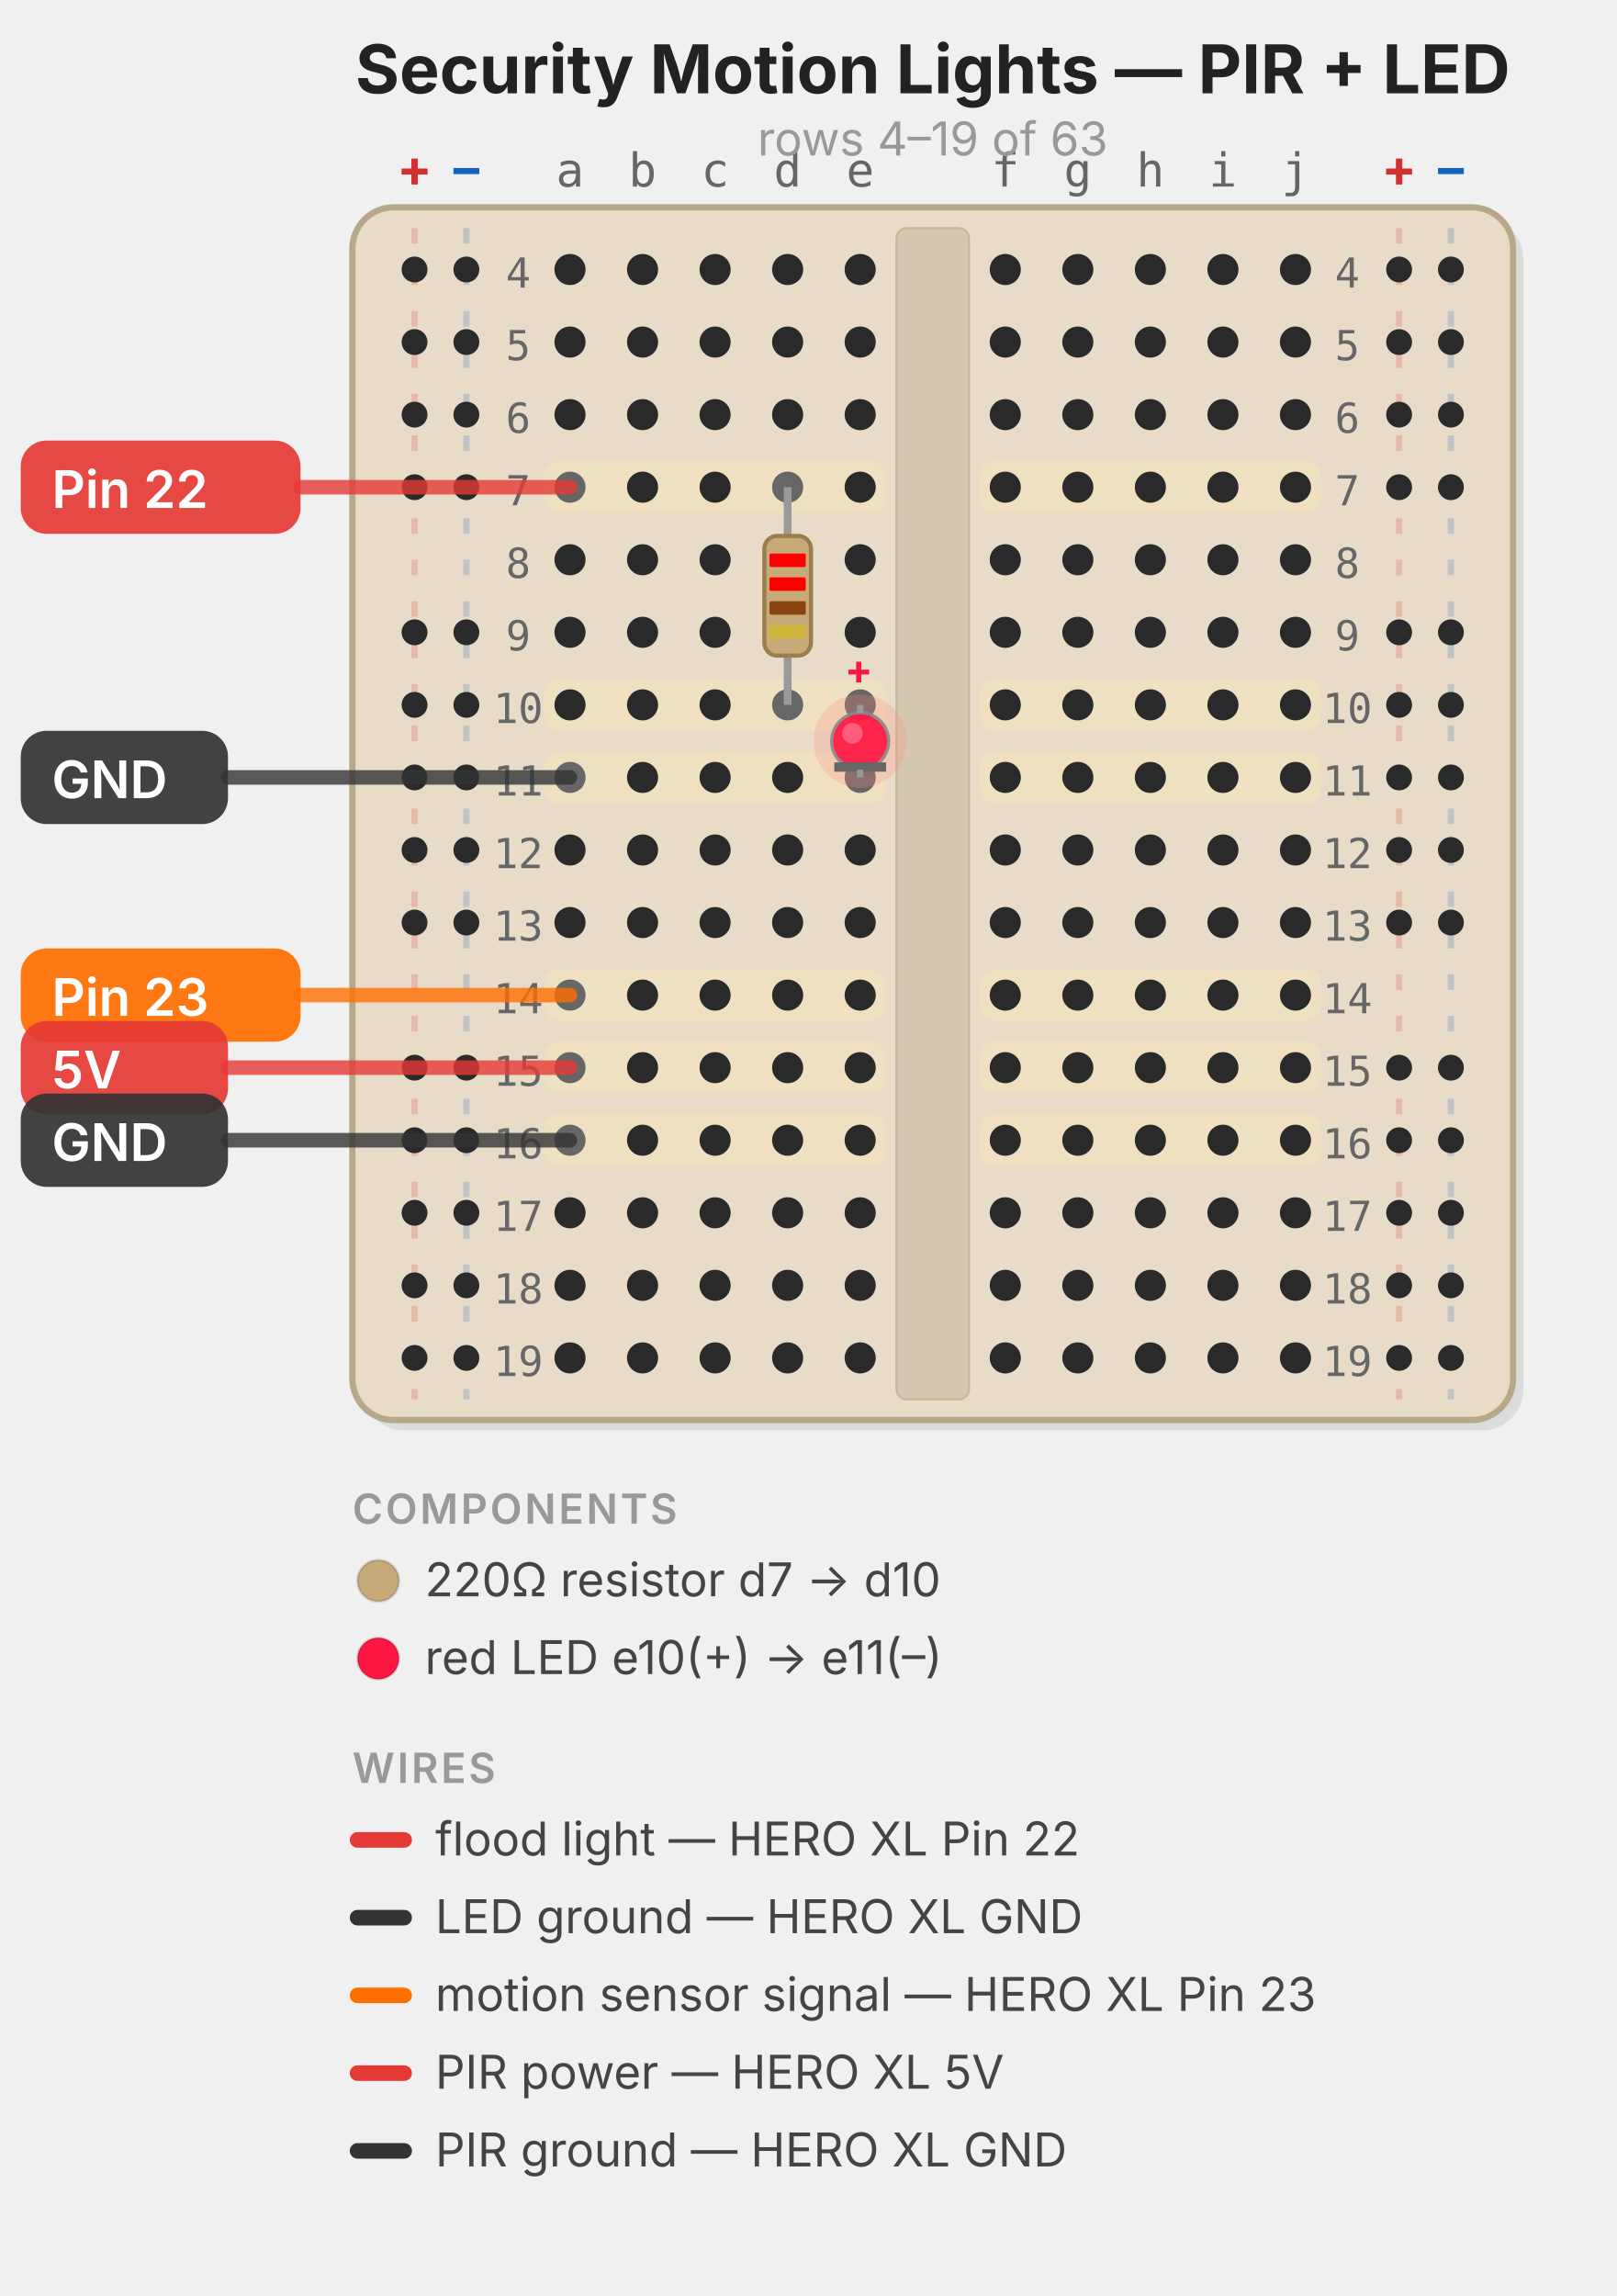
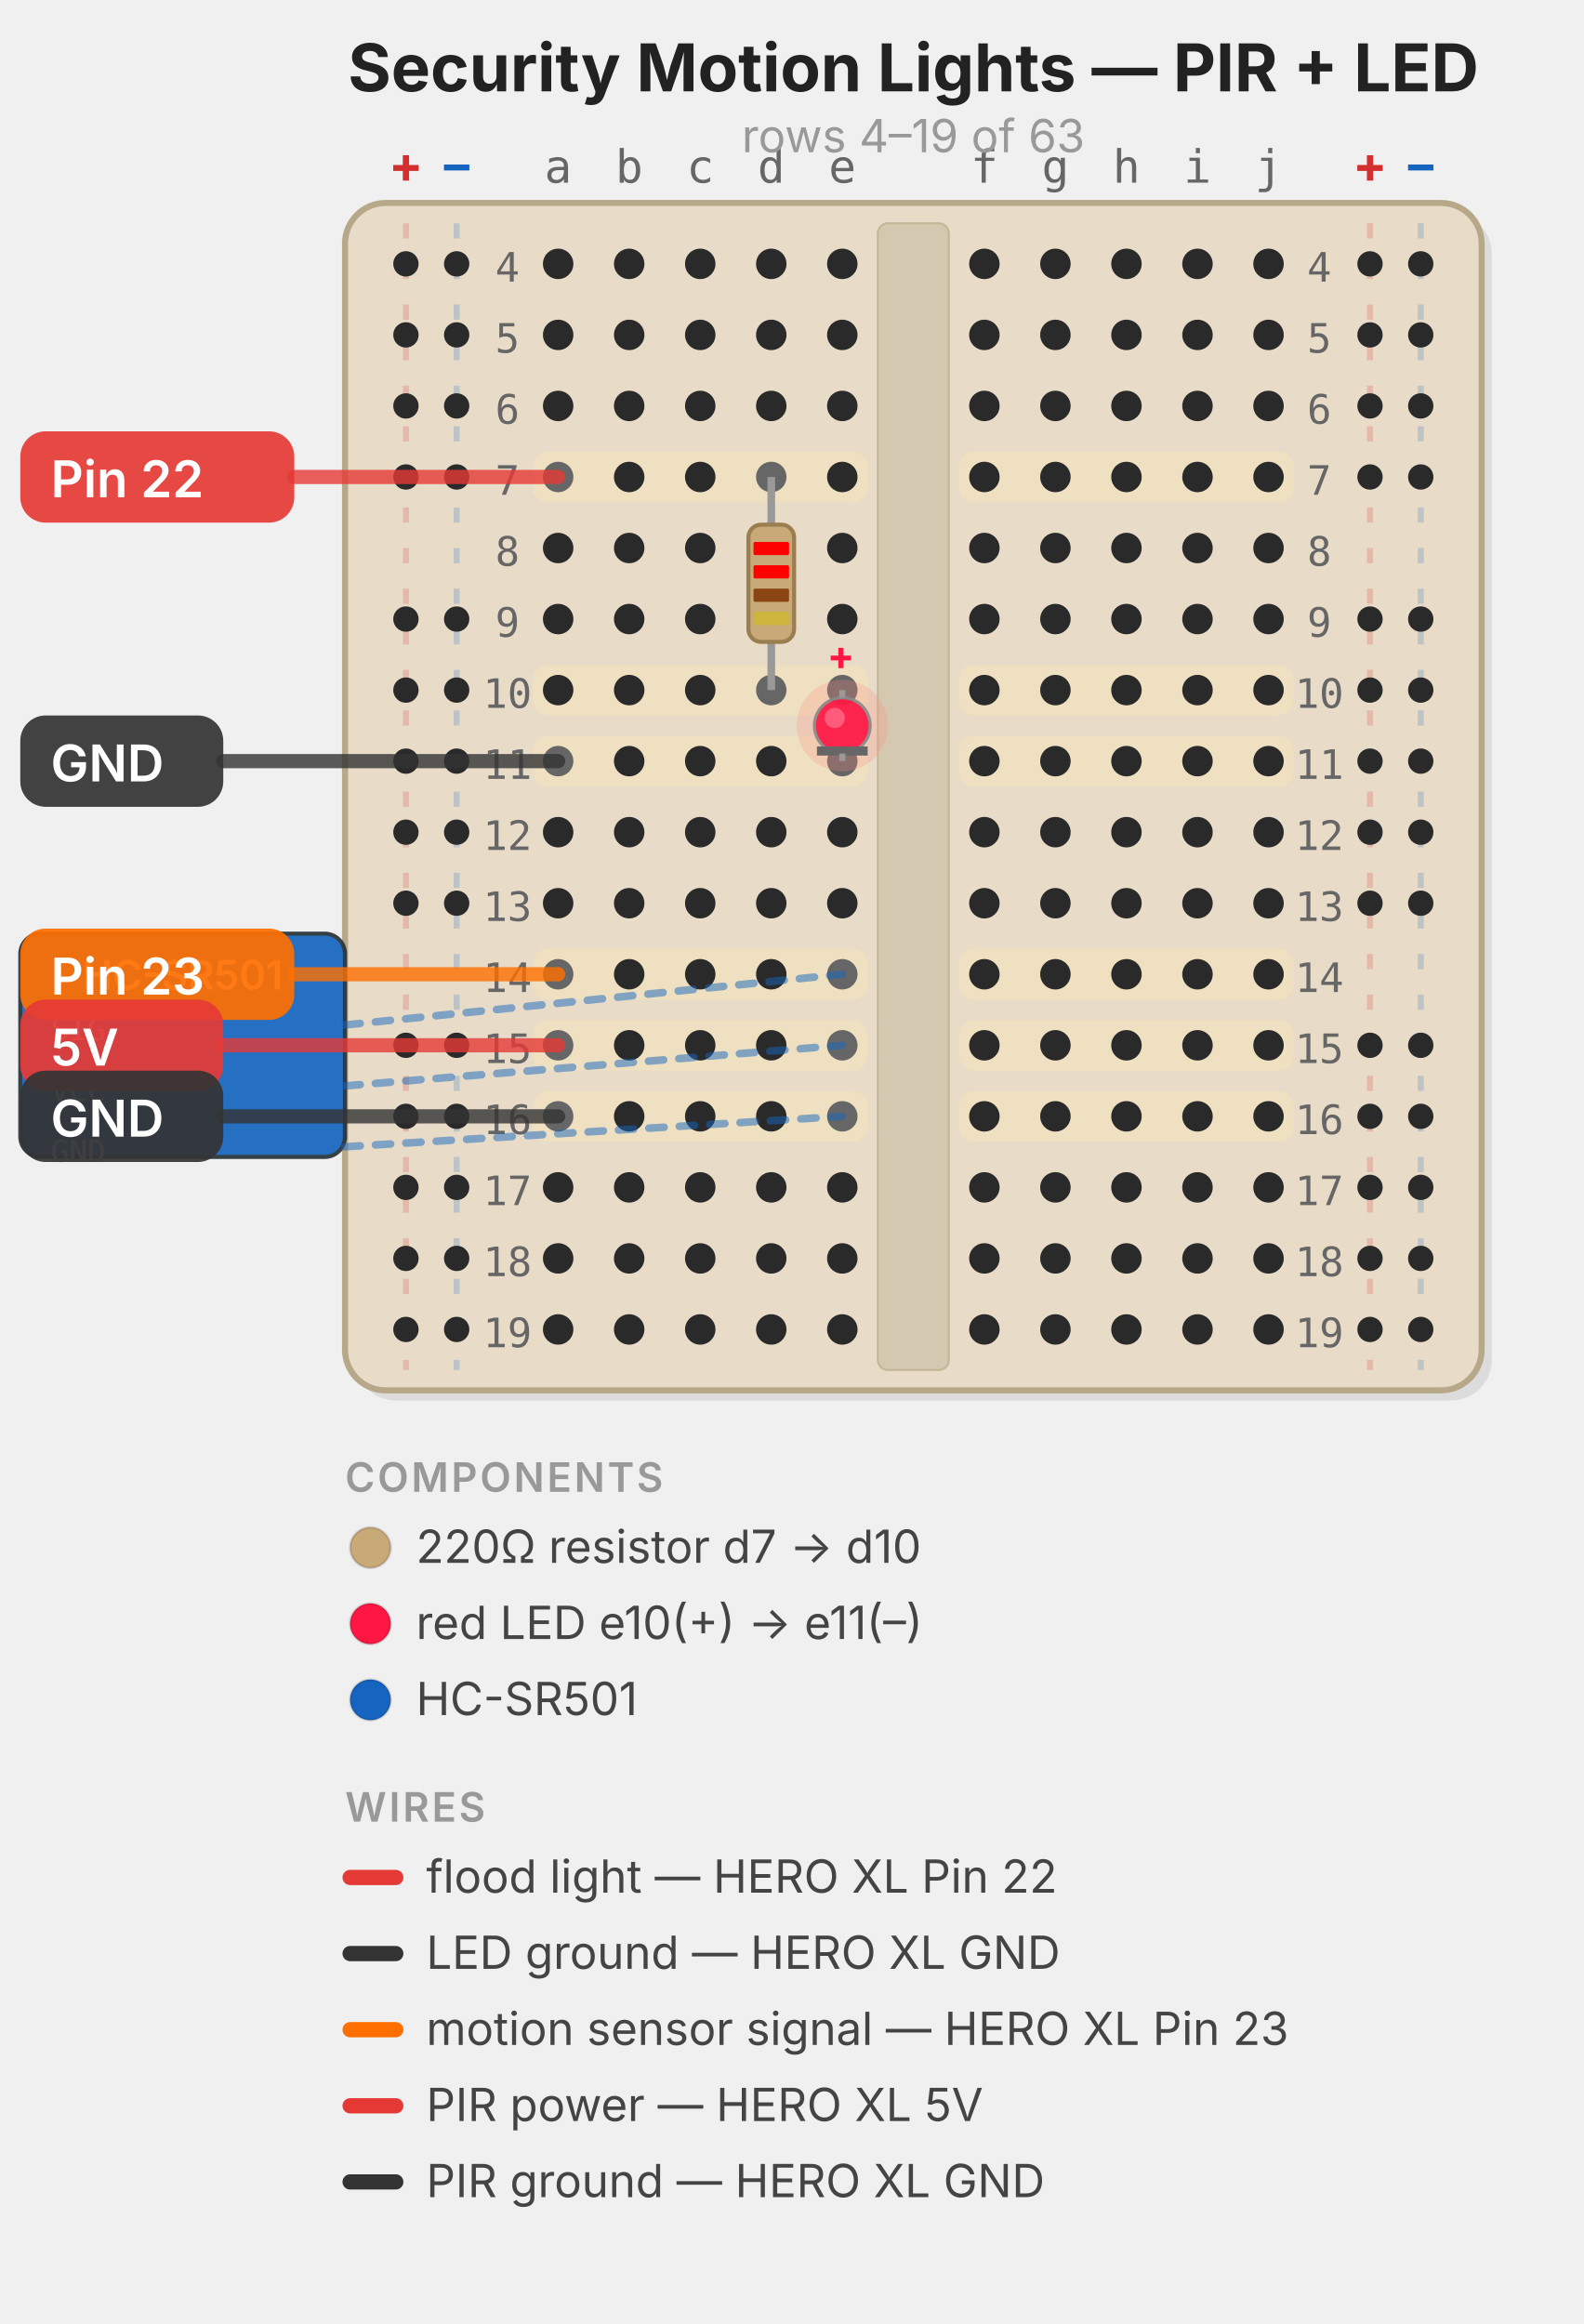
- <svg xmlns="http://www.w3.org/2000/svg" viewBox="0 0 312 443" width="312" height="443" style="background:#fff">
+ <svg xmlns="http://www.w3.org/2000/svg" viewBox="0 0 312 458" width="312" height="458" style="background:#fff">
  <rect x="70.0" y="42.0" width="224.0" height="234.0" rx="8" fill="#00000015" />
  <rect x="68.0" y="40.0" width="224.0" height="234.0" rx="8" fill="#e8dcc8" stroke="#b8a88a" stroke-width="1.2" />
  <rect x="173.0" y="44.0" width="14.0" height="226.0" rx="2" fill="#d4c8b0" stroke="#c4b898" stroke-width="0.4" />
  <line x1="80.0" y1="44.0" x2="80.0" y2="270.0" stroke="#d32f2f" stroke-width="1.2" opacity="0.2" stroke-dasharray="3,5" />
  <line x1="90.0" y1="44.0" x2="90.0" y2="270.0" stroke="#1565c0" stroke-width="1.2" opacity="0.2" stroke-dasharray="3,5" />
  <line x1="270.0" y1="44.0" x2="270.0" y2="270.0" stroke="#d32f2f" stroke-width="1.2" opacity="0.2" stroke-dasharray="3,5" />
  <line x1="280.0" y1="44.0" x2="280.0" y2="270.0" stroke="#1565c0" stroke-width="1.2" opacity="0.2" stroke-dasharray="3,5" />
  <rect x="105.0" y="89.0" width="66.0" height="10.0" rx="3" fill="#ffeaa7" opacity="0.25" />
  <rect x="189.0" y="89.0" width="66.0" height="10.0" rx="3" fill="#ffeaa7" opacity="0.25" />
  <rect x="105.0" y="131.0" width="66.0" height="10.0" rx="3" fill="#ffeaa7" opacity="0.25" />
  <rect x="189.0" y="131.0" width="66.0" height="10.0" rx="3" fill="#ffeaa7" opacity="0.25" />
  <rect x="105.0" y="145.0" width="66.0" height="10.0" rx="3" fill="#ffeaa7" opacity="0.25" />
  <rect x="189.0" y="145.0" width="66.0" height="10.0" rx="3" fill="#ffeaa7" opacity="0.25" />
  <rect x="105.0" y="187.0" width="66.0" height="10.0" rx="3" fill="#ffeaa7" opacity="0.25" />
  <rect x="189.0" y="187.0" width="66.0" height="10.0" rx="3" fill="#ffeaa7" opacity="0.25" />
  <rect x="105.0" y="201.0" width="66.0" height="10.0" rx="3" fill="#ffeaa7" opacity="0.25" />
  <rect x="189.0" y="201.0" width="66.0" height="10.0" rx="3" fill="#ffeaa7" opacity="0.25" />
  <rect x="105.0" y="215.0" width="66.0" height="10.0" rx="3" fill="#ffeaa7" opacity="0.25" />
  <rect x="189.0" y="215.0" width="66.0" height="10.0" rx="3" fill="#ffeaa7" opacity="0.25" />
  <circle cx="110.0" cy="52.0" r="3.0" fill="#2a2a2a" />
  <circle cx="110.0" cy="66.0" r="3.0" fill="#2a2a2a" />
  <circle cx="110.0" cy="80.0" r="3.0" fill="#2a2a2a" />
  <circle cx="110.0" cy="94.0" r="3.0" fill="#666" />
  <circle cx="110.0" cy="108.0" r="3.0" fill="#2a2a2a" />
  <circle cx="110.0" cy="122.0" r="3.0" fill="#2a2a2a" />
  <circle cx="110.0" cy="136.0" r="3.0" fill="#2a2a2a" />
  <circle cx="110.0" cy="150.0" r="3.0" fill="#666" />
  <circle cx="110.0" cy="164.0" r="3.0" fill="#2a2a2a" />
  <circle cx="110.0" cy="178.0" r="3.0" fill="#2a2a2a" />
  <circle cx="110.0" cy="192.0" r="3.0" fill="#666" />
  <circle cx="110.0" cy="206.0" r="3.0" fill="#666" />
  <circle cx="110.0" cy="220.0" r="3.0" fill="#666" />
  <circle cx="110.0" cy="234.0" r="3.0" fill="#2a2a2a" />
  <circle cx="110.0" cy="248.0" r="3.0" fill="#2a2a2a" />
  <circle cx="110.0" cy="262.0" r="3.0" fill="#2a2a2a" />
  <circle cx="124.0" cy="52.0" r="3.0" fill="#2a2a2a" />
  <circle cx="124.0" cy="66.0" r="3.0" fill="#2a2a2a" />
  <circle cx="124.0" cy="80.0" r="3.0" fill="#2a2a2a" />
  <circle cx="124.0" cy="94.0" r="3.0" fill="#2a2a2a" />
  <circle cx="124.0" cy="108.0" r="3.0" fill="#2a2a2a" />
  <circle cx="124.0" cy="122.0" r="3.0" fill="#2a2a2a" />
  <circle cx="124.0" cy="136.0" r="3.0" fill="#2a2a2a" />
  <circle cx="124.0" cy="150.0" r="3.0" fill="#2a2a2a" />
  <circle cx="124.0" cy="164.0" r="3.0" fill="#2a2a2a" />
  <circle cx="124.0" cy="178.0" r="3.0" fill="#2a2a2a" />
  <circle cx="124.0" cy="192.0" r="3.0" fill="#2a2a2a" />
  <circle cx="124.0" cy="206.0" r="3.0" fill="#2a2a2a" />
  <circle cx="124.0" cy="220.0" r="3.0" fill="#2a2a2a" />
  <circle cx="124.0" cy="234.0" r="3.0" fill="#2a2a2a" />
  <circle cx="124.0" cy="248.0" r="3.0" fill="#2a2a2a" />
  <circle cx="124.0" cy="262.0" r="3.0" fill="#2a2a2a" />
  <circle cx="138.0" cy="52.0" r="3.0" fill="#2a2a2a" />
  <circle cx="138.0" cy="66.0" r="3.0" fill="#2a2a2a" />
  <circle cx="138.0" cy="80.0" r="3.0" fill="#2a2a2a" />
  <circle cx="138.0" cy="94.0" r="3.0" fill="#2a2a2a" />
  <circle cx="138.0" cy="108.0" r="3.0" fill="#2a2a2a" />
  <circle cx="138.0" cy="122.0" r="3.0" fill="#2a2a2a" />
  <circle cx="138.0" cy="136.0" r="3.0" fill="#2a2a2a" />
  <circle cx="138.0" cy="150.0" r="3.0" fill="#2a2a2a" />
  <circle cx="138.0" cy="164.0" r="3.0" fill="#2a2a2a" />
  <circle cx="138.0" cy="178.0" r="3.0" fill="#2a2a2a" />
  <circle cx="138.0" cy="192.0" r="3.0" fill="#2a2a2a" />
  <circle cx="138.0" cy="206.0" r="3.0" fill="#2a2a2a" />
  <circle cx="138.0" cy="220.0" r="3.0" fill="#2a2a2a" />
  <circle cx="138.0" cy="234.0" r="3.0" fill="#2a2a2a" />
  <circle cx="138.0" cy="248.0" r="3.0" fill="#2a2a2a" />
  <circle cx="138.0" cy="262.0" r="3.0" fill="#2a2a2a" />
  <circle cx="152.0" cy="52.0" r="3.0" fill="#2a2a2a" />
  <circle cx="152.0" cy="66.0" r="3.0" fill="#2a2a2a" />
  <circle cx="152.0" cy="80.0" r="3.0" fill="#2a2a2a" />
  <circle cx="152.0" cy="94.0" r="3.0" fill="#666" />
  <circle cx="152.0" cy="108.0" r="3.0" fill="#2a2a2a" />
  <circle cx="152.0" cy="122.0" r="3.0" fill="#2a2a2a" />
  <circle cx="152.0" cy="136.0" r="3.0" fill="#666" />
  <circle cx="152.0" cy="150.0" r="3.0" fill="#2a2a2a" />
  <circle cx="152.0" cy="164.0" r="3.0" fill="#2a2a2a" />
  <circle cx="152.0" cy="178.0" r="3.0" fill="#2a2a2a" />
  <circle cx="152.0" cy="192.0" r="3.0" fill="#2a2a2a" />
  <circle cx="152.0" cy="206.0" r="3.0" fill="#2a2a2a" />
  <circle cx="152.0" cy="220.0" r="3.0" fill="#2a2a2a" />
  <circle cx="152.0" cy="234.0" r="3.0" fill="#2a2a2a" />
  <circle cx="152.0" cy="248.0" r="3.0" fill="#2a2a2a" />
  <circle cx="152.0" cy="262.0" r="3.0" fill="#2a2a2a" />
  <circle cx="166.0" cy="52.0" r="3.0" fill="#2a2a2a" />
  <circle cx="166.0" cy="66.0" r="3.0" fill="#2a2a2a" />
  <circle cx="166.0" cy="80.0" r="3.0" fill="#2a2a2a" />
  <circle cx="166.0" cy="94.0" r="3.0" fill="#2a2a2a" />
  <circle cx="166.0" cy="108.0" r="3.0" fill="#2a2a2a" />
  <circle cx="166.0" cy="122.0" r="3.0" fill="#2a2a2a" />
  <circle cx="166.0" cy="136.0" r="3.0" fill="#666" />
  <circle cx="166.0" cy="150.0" r="3.0" fill="#666" />
  <circle cx="166.0" cy="164.0" r="3.0" fill="#2a2a2a" />
  <circle cx="166.0" cy="178.0" r="3.0" fill="#2a2a2a" />
-   <circle cx="166.0" cy="192.0" r="3.0" fill="#2a2a2a" />
-   <circle cx="166.0" cy="206.0" r="3.0" fill="#2a2a2a" />
-   <circle cx="166.0" cy="220.0" r="3.0" fill="#2a2a2a" />
+   <circle cx="166.0" cy="192.0" r="3.0" fill="#666" />
+   <circle cx="166.0" cy="206.0" r="3.0" fill="#666" />
+   <circle cx="166.0" cy="220.0" r="3.0" fill="#666" />
  <circle cx="166.0" cy="234.0" r="3.0" fill="#2a2a2a" />
  <circle cx="166.0" cy="248.0" r="3.0" fill="#2a2a2a" />
  <circle cx="166.0" cy="262.0" r="3.0" fill="#2a2a2a" />
  <circle cx="194.0" cy="52.0" r="3.0" fill="#2a2a2a" />
  <circle cx="194.0" cy="66.0" r="3.0" fill="#2a2a2a" />
  <circle cx="194.0" cy="80.0" r="3.0" fill="#2a2a2a" />
  <circle cx="194.0" cy="94.0" r="3.0" fill="#2a2a2a" />
  <circle cx="194.0" cy="108.0" r="3.0" fill="#2a2a2a" />
  <circle cx="194.0" cy="122.0" r="3.0" fill="#2a2a2a" />
  <circle cx="194.0" cy="136.0" r="3.0" fill="#2a2a2a" />
  <circle cx="194.0" cy="150.0" r="3.0" fill="#2a2a2a" />
  <circle cx="194.0" cy="164.0" r="3.0" fill="#2a2a2a" />
  <circle cx="194.0" cy="178.0" r="3.0" fill="#2a2a2a" />
  <circle cx="194.0" cy="192.0" r="3.0" fill="#2a2a2a" />
  <circle cx="194.0" cy="206.0" r="3.0" fill="#2a2a2a" />
  <circle cx="194.0" cy="220.0" r="3.0" fill="#2a2a2a" />
  <circle cx="194.0" cy="234.0" r="3.0" fill="#2a2a2a" />
  <circle cx="194.0" cy="248.0" r="3.0" fill="#2a2a2a" />
  <circle cx="194.0" cy="262.0" r="3.0" fill="#2a2a2a" />
  <circle cx="208.0" cy="52.0" r="3.0" fill="#2a2a2a" />
  <circle cx="208.0" cy="66.0" r="3.0" fill="#2a2a2a" />
  <circle cx="208.0" cy="80.0" r="3.0" fill="#2a2a2a" />
  <circle cx="208.0" cy="94.0" r="3.0" fill="#2a2a2a" />
  <circle cx="208.0" cy="108.0" r="3.0" fill="#2a2a2a" />
  <circle cx="208.0" cy="122.0" r="3.0" fill="#2a2a2a" />
  <circle cx="208.0" cy="136.0" r="3.0" fill="#2a2a2a" />
  <circle cx="208.0" cy="150.0" r="3.0" fill="#2a2a2a" />
  <circle cx="208.0" cy="164.0" r="3.0" fill="#2a2a2a" />
  <circle cx="208.0" cy="178.0" r="3.0" fill="#2a2a2a" />
  <circle cx="208.0" cy="192.0" r="3.0" fill="#2a2a2a" />
  <circle cx="208.0" cy="206.0" r="3.0" fill="#2a2a2a" />
  <circle cx="208.0" cy="220.0" r="3.0" fill="#2a2a2a" />
  <circle cx="208.0" cy="234.0" r="3.0" fill="#2a2a2a" />
  <circle cx="208.0" cy="248.0" r="3.0" fill="#2a2a2a" />
  <circle cx="208.0" cy="262.0" r="3.0" fill="#2a2a2a" />
  <circle cx="222.0" cy="52.0" r="3.0" fill="#2a2a2a" />
  <circle cx="222.0" cy="66.0" r="3.0" fill="#2a2a2a" />
  <circle cx="222.0" cy="80.0" r="3.0" fill="#2a2a2a" />
  <circle cx="222.0" cy="94.0" r="3.0" fill="#2a2a2a" />
  <circle cx="222.0" cy="108.0" r="3.0" fill="#2a2a2a" />
  <circle cx="222.0" cy="122.0" r="3.0" fill="#2a2a2a" />
  <circle cx="222.0" cy="136.0" r="3.0" fill="#2a2a2a" />
  <circle cx="222.0" cy="150.0" r="3.0" fill="#2a2a2a" />
  <circle cx="222.0" cy="164.0" r="3.0" fill="#2a2a2a" />
  <circle cx="222.0" cy="178.0" r="3.0" fill="#2a2a2a" />
  <circle cx="222.0" cy="192.0" r="3.0" fill="#2a2a2a" />
  <circle cx="222.0" cy="206.0" r="3.0" fill="#2a2a2a" />
  <circle cx="222.0" cy="220.0" r="3.0" fill="#2a2a2a" />
  <circle cx="222.0" cy="234.0" r="3.0" fill="#2a2a2a" />
  <circle cx="222.0" cy="248.0" r="3.0" fill="#2a2a2a" />
  <circle cx="222.0" cy="262.0" r="3.0" fill="#2a2a2a" />
  <circle cx="236.0" cy="52.0" r="3.0" fill="#2a2a2a" />
  <circle cx="236.0" cy="66.0" r="3.0" fill="#2a2a2a" />
  <circle cx="236.0" cy="80.0" r="3.0" fill="#2a2a2a" />
  <circle cx="236.0" cy="94.0" r="3.0" fill="#2a2a2a" />
  <circle cx="236.0" cy="108.0" r="3.0" fill="#2a2a2a" />
  <circle cx="236.0" cy="122.0" r="3.0" fill="#2a2a2a" />
  <circle cx="236.0" cy="136.0" r="3.0" fill="#2a2a2a" />
  <circle cx="236.0" cy="150.0" r="3.0" fill="#2a2a2a" />
  <circle cx="236.0" cy="164.0" r="3.0" fill="#2a2a2a" />
  <circle cx="236.0" cy="178.0" r="3.0" fill="#2a2a2a" />
  <circle cx="236.0" cy="192.0" r="3.0" fill="#2a2a2a" />
  <circle cx="236.0" cy="206.0" r="3.0" fill="#2a2a2a" />
  <circle cx="236.0" cy="220.0" r="3.0" fill="#2a2a2a" />
  <circle cx="236.0" cy="234.0" r="3.0" fill="#2a2a2a" />
  <circle cx="236.0" cy="248.0" r="3.0" fill="#2a2a2a" />
  <circle cx="236.0" cy="262.0" r="3.0" fill="#2a2a2a" />
  <circle cx="250.0" cy="52.0" r="3.0" fill="#2a2a2a" />
  <circle cx="250.0" cy="66.0" r="3.0" fill="#2a2a2a" />
  <circle cx="250.0" cy="80.0" r="3.0" fill="#2a2a2a" />
  <circle cx="250.0" cy="94.0" r="3.0" fill="#2a2a2a" />
  <circle cx="250.0" cy="108.0" r="3.0" fill="#2a2a2a" />
  <circle cx="250.0" cy="122.0" r="3.0" fill="#2a2a2a" />
  <circle cx="250.0" cy="136.0" r="3.0" fill="#2a2a2a" />
  <circle cx="250.0" cy="150.0" r="3.0" fill="#2a2a2a" />
  <circle cx="250.0" cy="164.0" r="3.0" fill="#2a2a2a" />
  <circle cx="250.0" cy="178.0" r="3.0" fill="#2a2a2a" />
  <circle cx="250.0" cy="192.0" r="3.0" fill="#2a2a2a" />
  <circle cx="250.0" cy="206.0" r="3.0" fill="#2a2a2a" />
  <circle cx="250.0" cy="220.0" r="3.0" fill="#2a2a2a" />
  <circle cx="250.0" cy="234.0" r="3.0" fill="#2a2a2a" />
  <circle cx="250.0" cy="248.0" r="3.0" fill="#2a2a2a" />
  <circle cx="250.0" cy="262.0" r="3.0" fill="#2a2a2a" />
  <circle cx="80.0" cy="52.0" r="2.5" fill="#2a2a2a" />
  <circle cx="80.0" cy="66.0" r="2.5" fill="#2a2a2a" />
  <circle cx="80.0" cy="80.0" r="2.5" fill="#2a2a2a" />
  <circle cx="80.0" cy="94.0" r="2.5" fill="#2a2a2a" />
  <circle cx="80.0" cy="122.0" r="2.5" fill="#2a2a2a" />
  <circle cx="80.0" cy="136.0" r="2.5" fill="#2a2a2a" />
  <circle cx="80.0" cy="150.0" r="2.5" fill="#2a2a2a" />
  <circle cx="80.0" cy="164.0" r="2.5" fill="#2a2a2a" />
  <circle cx="80.0" cy="178.0" r="2.5" fill="#2a2a2a" />
  <circle cx="80.0" cy="206.0" r="2.5" fill="#2a2a2a" />
  <circle cx="80.0" cy="220.0" r="2.5" fill="#2a2a2a" />
  <circle cx="80.0" cy="234.0" r="2.5" fill="#2a2a2a" />
  <circle cx="80.0" cy="248.0" r="2.5" fill="#2a2a2a" />
  <circle cx="80.0" cy="262.0" r="2.5" fill="#2a2a2a" />
  <circle cx="90.0" cy="52.0" r="2.5" fill="#2a2a2a" />
  <circle cx="90.0" cy="66.0" r="2.5" fill="#2a2a2a" />
  <circle cx="90.0" cy="80.0" r="2.5" fill="#2a2a2a" />
  <circle cx="90.0" cy="94.0" r="2.5" fill="#2a2a2a" />
  <circle cx="90.0" cy="122.0" r="2.5" fill="#2a2a2a" />
  <circle cx="90.0" cy="136.0" r="2.5" fill="#2a2a2a" />
  <circle cx="90.0" cy="150.0" r="2.5" fill="#2a2a2a" />
  <circle cx="90.0" cy="164.0" r="2.5" fill="#2a2a2a" />
  <circle cx="90.0" cy="178.0" r="2.5" fill="#2a2a2a" />
  <circle cx="90.0" cy="206.0" r="2.5" fill="#2a2a2a" />
  <circle cx="90.0" cy="220.0" r="2.5" fill="#2a2a2a" />
  <circle cx="90.0" cy="234.0" r="2.5" fill="#2a2a2a" />
  <circle cx="90.0" cy="248.0" r="2.5" fill="#2a2a2a" />
  <circle cx="90.0" cy="262.0" r="2.5" fill="#2a2a2a" />
  <circle cx="270.0" cy="52.0" r="2.5" fill="#2a2a2a" />
  <circle cx="270.0" cy="66.0" r="2.5" fill="#2a2a2a" />
  <circle cx="270.0" cy="80.0" r="2.5" fill="#2a2a2a" />
  <circle cx="270.0" cy="94.0" r="2.5" fill="#2a2a2a" />
  <circle cx="270.0" cy="122.0" r="2.5" fill="#2a2a2a" />
  <circle cx="270.0" cy="136.0" r="2.5" fill="#2a2a2a" />
  <circle cx="270.0" cy="150.0" r="2.5" fill="#2a2a2a" />
  <circle cx="270.0" cy="164.0" r="2.5" fill="#2a2a2a" />
  <circle cx="270.0" cy="178.0" r="2.5" fill="#2a2a2a" />
  <circle cx="270.0" cy="206.0" r="2.5" fill="#2a2a2a" />
  <circle cx="270.0" cy="220.0" r="2.5" fill="#2a2a2a" />
  <circle cx="270.0" cy="234.0" r="2.5" fill="#2a2a2a" />
  <circle cx="270.0" cy="248.0" r="2.5" fill="#2a2a2a" />
  <circle cx="270.0" cy="262.0" r="2.5" fill="#2a2a2a" />
  <circle cx="280.0" cy="52.0" r="2.5" fill="#2a2a2a" />
  <circle cx="280.0" cy="66.0" r="2.5" fill="#2a2a2a" />
  <circle cx="280.0" cy="80.0" r="2.5" fill="#2a2a2a" />
  <circle cx="280.0" cy="94.0" r="2.5" fill="#2a2a2a" />
  <circle cx="280.0" cy="122.0" r="2.5" fill="#2a2a2a" />
  <circle cx="280.0" cy="136.0" r="2.5" fill="#2a2a2a" />
  <circle cx="280.0" cy="150.0" r="2.5" fill="#2a2a2a" />
  <circle cx="280.0" cy="164.0" r="2.5" fill="#2a2a2a" />
  <circle cx="280.0" cy="178.0" r="2.5" fill="#2a2a2a" />
  <circle cx="280.0" cy="206.0" r="2.5" fill="#2a2a2a" />
  <circle cx="280.0" cy="220.0" r="2.5" fill="#2a2a2a" />
  <circle cx="280.0" cy="234.0" r="2.5" fill="#2a2a2a" />
  <circle cx="280.0" cy="248.0" r="2.5" fill="#2a2a2a" />
  <circle cx="280.0" cy="262.0" r="2.5" fill="#2a2a2a" />
  <text x="110.0" y="36.0" font-size="9" fill="#666" text-anchor="middle" font-family="'SF Mono', 'Cascadia Code', 'Fira Code', monospace">a</text>
  <text x="124.0" y="36.0" font-size="9" fill="#666" text-anchor="middle" font-family="'SF Mono', 'Cascadia Code', 'Fira Code', monospace">b</text>
  <text x="138.0" y="36.0" font-size="9" fill="#666" text-anchor="middle" font-family="'SF Mono', 'Cascadia Code', 'Fira Code', monospace">c</text>
  <text x="152.0" y="36.0" font-size="9" fill="#666" text-anchor="middle" font-family="'SF Mono', 'Cascadia Code', 'Fira Code', monospace">d</text>
  <text x="166.0" y="36.0" font-size="9" fill="#666" text-anchor="middle" font-family="'SF Mono', 'Cascadia Code', 'Fira Code', monospace">e</text>
  <text x="194.0" y="36.0" font-size="9" fill="#666" text-anchor="middle" font-family="'SF Mono', 'Cascadia Code', 'Fira Code', monospace">f</text>
  <text x="208.0" y="36.0" font-size="9" fill="#666" text-anchor="middle" font-family="'SF Mono', 'Cascadia Code', 'Fira Code', monospace">g</text>
  <text x="222.0" y="36.0" font-size="9" fill="#666" text-anchor="middle" font-family="'SF Mono', 'Cascadia Code', 'Fira Code', monospace">h</text>
  <text x="236.0" y="36.0" font-size="9" fill="#666" text-anchor="middle" font-family="'SF Mono', 'Cascadia Code', 'Fira Code', monospace">i</text>
  <text x="250.0" y="36.0" font-size="9" fill="#666" text-anchor="middle" font-family="'SF Mono', 'Cascadia Code', 'Fira Code', monospace">j</text>
  <text x="80.0" y="36.0" font-size="10" fill="#d32f2f" font-weight="bold" text-anchor="middle" font-family="system-ui, -apple-system, 'Segoe UI', sans-serif">+</text>
  <text x="90.0" y="36.0" font-size="10" fill="#1565c0" font-weight="bold" text-anchor="middle" font-family="system-ui, -apple-system, 'Segoe UI', sans-serif">–</text>
  <text x="270.0" y="36.0" font-size="10" fill="#d32f2f" font-weight="bold" text-anchor="middle" font-family="system-ui, -apple-system, 'Segoe UI', sans-serif">+</text>
  <text x="280.0" y="36.0" font-size="10" fill="#1565c0" font-weight="bold" text-anchor="middle" font-family="system-ui, -apple-system, 'Segoe UI', sans-serif">–</text>
  <text x="100.0" y="55.5" font-size="8" fill="#666" text-anchor="middle" font-family="'SF Mono', 'Cascadia Code', 'Fira Code', monospace">4</text>
  <text x="260.0" y="55.5" font-size="8" fill="#666" text-anchor="middle" font-family="'SF Mono', 'Cascadia Code', 'Fira Code', monospace">4</text>
  <text x="100.0" y="69.5" font-size="8" fill="#666" text-anchor="middle" font-family="'SF Mono', 'Cascadia Code', 'Fira Code', monospace">5</text>
  <text x="260.0" y="69.5" font-size="8" fill="#666" text-anchor="middle" font-family="'SF Mono', 'Cascadia Code', 'Fira Code', monospace">5</text>
  <text x="100.0" y="83.5" font-size="8" fill="#666" text-anchor="middle" font-family="'SF Mono', 'Cascadia Code', 'Fira Code', monospace">6</text>
  <text x="260.0" y="83.5" font-size="8" fill="#666" text-anchor="middle" font-family="'SF Mono', 'Cascadia Code', 'Fira Code', monospace">6</text>
  <text x="100.0" y="97.5" font-size="8" fill="#666" text-anchor="middle" font-family="'SF Mono', 'Cascadia Code', 'Fira Code', monospace">7</text>
  <text x="260.0" y="97.5" font-size="8" fill="#666" text-anchor="middle" font-family="'SF Mono', 'Cascadia Code', 'Fira Code', monospace">7</text>
  <text x="100.0" y="111.5" font-size="8" fill="#666" text-anchor="middle" font-family="'SF Mono', 'Cascadia Code', 'Fira Code', monospace">8</text>
  <text x="260.0" y="111.5" font-size="8" fill="#666" text-anchor="middle" font-family="'SF Mono', 'Cascadia Code', 'Fira Code', monospace">8</text>
  <text x="100.0" y="125.5" font-size="8" fill="#666" text-anchor="middle" font-family="'SF Mono', 'Cascadia Code', 'Fira Code', monospace">9</text>
  <text x="260.0" y="125.5" font-size="8" fill="#666" text-anchor="middle" font-family="'SF Mono', 'Cascadia Code', 'Fira Code', monospace">9</text>
  <text x="100.0" y="139.5" font-size="8" fill="#666" text-anchor="middle" font-family="'SF Mono', 'Cascadia Code', 'Fira Code', monospace">10</text>
  <text x="260.0" y="139.5" font-size="8" fill="#666" text-anchor="middle" font-family="'SF Mono', 'Cascadia Code', 'Fira Code', monospace">10</text>
  <text x="100.0" y="153.5" font-size="8" fill="#666" text-anchor="middle" font-family="'SF Mono', 'Cascadia Code', 'Fira Code', monospace">11</text>
  <text x="260.0" y="153.5" font-size="8" fill="#666" text-anchor="middle" font-family="'SF Mono', 'Cascadia Code', 'Fira Code', monospace">11</text>
  <text x="100.0" y="167.5" font-size="8" fill="#666" text-anchor="middle" font-family="'SF Mono', 'Cascadia Code', 'Fira Code', monospace">12</text>
  <text x="260.0" y="167.5" font-size="8" fill="#666" text-anchor="middle" font-family="'SF Mono', 'Cascadia Code', 'Fira Code', monospace">12</text>
  <text x="100.0" y="181.5" font-size="8" fill="#666" text-anchor="middle" font-family="'SF Mono', 'Cascadia Code', 'Fira Code', monospace">13</text>
  <text x="260.0" y="181.5" font-size="8" fill="#666" text-anchor="middle" font-family="'SF Mono', 'Cascadia Code', 'Fira Code', monospace">13</text>
  <text x="100.0" y="195.5" font-size="8" fill="#666" text-anchor="middle" font-family="'SF Mono', 'Cascadia Code', 'Fira Code', monospace">14</text>
  <text x="260.0" y="195.5" font-size="8" fill="#666" text-anchor="middle" font-family="'SF Mono', 'Cascadia Code', 'Fira Code', monospace">14</text>
  <text x="100.0" y="209.5" font-size="8" fill="#666" text-anchor="middle" font-family="'SF Mono', 'Cascadia Code', 'Fira Code', monospace">15</text>
  <text x="260.0" y="209.5" font-size="8" fill="#666" text-anchor="middle" font-family="'SF Mono', 'Cascadia Code', 'Fira Code', monospace">15</text>
  <text x="100.0" y="223.5" font-size="8" fill="#666" text-anchor="middle" font-family="'SF Mono', 'Cascadia Code', 'Fira Code', monospace">16</text>
  <text x="260.0" y="223.5" font-size="8" fill="#666" text-anchor="middle" font-family="'SF Mono', 'Cascadia Code', 'Fira Code', monospace">16</text>
  <text x="100.0" y="237.5" font-size="8" fill="#666" text-anchor="middle" font-family="'SF Mono', 'Cascadia Code', 'Fira Code', monospace">17</text>
  <text x="260.0" y="237.5" font-size="8" fill="#666" text-anchor="middle" font-family="'SF Mono', 'Cascadia Code', 'Fira Code', monospace">17</text>
  <text x="100.0" y="251.5" font-size="8" fill="#666" text-anchor="middle" font-family="'SF Mono', 'Cascadia Code', 'Fira Code', monospace">18</text>
  <text x="260.0" y="251.5" font-size="8" fill="#666" text-anchor="middle" font-family="'SF Mono', 'Cascadia Code', 'Fira Code', monospace">18</text>
  <text x="100.0" y="265.5" font-size="8" fill="#666" text-anchor="middle" font-family="'SF Mono', 'Cascadia Code', 'Fira Code', monospace">19</text>
  <text x="260.0" y="265.5" font-size="8" fill="#666" text-anchor="middle" font-family="'SF Mono', 'Cascadia Code', 'Fira Code', monospace">19</text>
  <line x1="152.0" y1="94.0" x2="152.0" y2="103.5" stroke="#999" stroke-width="1.5" />
  <line x1="152.0" y1="126.5" x2="152.0" y2="136.0" stroke="#999" stroke-width="1.5" />
  <rect x="-11.6" y="-4.5" width="23.1" height="9.0" rx="2.5" fill="#c8aa78" stroke="#9a7e50" stroke-width="0.8" transform="translate(152.0,115.0) rotate(90.0)" />
  <rect x="-8.2" y="-3.5" width="2.6" height="7.0" rx="0.3" fill="#FF0000" transform="translate(152.0,115.0) rotate(90.0)" />
  <rect x="-3.6" y="-3.5" width="2.6" height="7.0" rx="0.3" fill="#FF0000" transform="translate(152.0,115.0) rotate(90.0)" />
  <rect x="1.0" y="-3.5" width="2.6" height="7.0" rx="0.3" fill="#8B4513" transform="translate(152.0,115.0) rotate(90.0)" />
  <rect x="5.6" y="-3.5" width="2.6" height="7.0" rx="0.3" fill="#CFB53B" transform="translate(152.0,115.0) rotate(90.0)" />
  <circle cx="166.0" cy="143.0" r="9.0" fill="#ff8a80" opacity="0.25" />
  <circle cx="166.0" cy="143.0" r="5.5" fill="#ff1744" stroke="#888" stroke-width="0.6" opacity="0.92" />
  <circle cx="164.5" cy="141.5" r="2.0" fill="white" opacity="0.25" />
  <line x1="171.0" y1="148.0" x2="161.0" y2="148.0" stroke="#666" stroke-width="1.8" />
  <text x="163.0" y="132.0" font-size="8" fill="#ff1744" font-weight="bold" font-family="system-ui, -apple-system, 'Segoe UI', sans-serif">+</text>
  <line x1="166.0" y1="136.0" x2="166.0" y2="137.5" stroke="#999" stroke-width="1.2" />
  <line x1="166.0" y1="148.5" x2="166.0" y2="150.0" stroke="#999" stroke-width="1.2" />
+   <rect x="4.0" y="184.0" width="64.0" height="44.0" rx="4" fill="#1565c0" stroke="#263238" stroke-width="0.8" opacity="0.92" />
+   <text x="36.0" y="195.0" font-size="8" fill="white" font-weight="600" text-anchor="middle" font-family="system-ui, -apple-system, 'Segoe UI', sans-serif">HC-SR501</text>
+   <text x="10.0" y="205.0" font-size="6" fill="#ccc" font-family="'SF Mono', 'Cascadia Code', 'Fira Code', monospace">SIG</text>
+   <line x1="68.0" y1="202.0" x2="166.0" y2="192.0" stroke="#1565c0" stroke-width="1.5" stroke-linecap="round" opacity="0.5" stroke-dasharray="3,3" />
+   <text x="10.0" y="217.0" font-size="6" fill="#ccc" font-family="'SF Mono', 'Cascadia Code', 'Fira Code', monospace">VCC</text>
+   <line x1="68.0" y1="214.0" x2="166.0" y2="206.0" stroke="#1565c0" stroke-width="1.5" stroke-linecap="round" opacity="0.5" stroke-dasharray="3,3" />
+   <text x="10.0" y="229.0" font-size="6" fill="#ccc" font-family="'SF Mono', 'Cascadia Code', 'Fira Code', monospace">GND</text>
+   <line x1="68.0" y1="226.0" x2="166.0" y2="220.0" stroke="#1565c0" stroke-width="1.5" stroke-linecap="round" opacity="0.5" stroke-dasharray="3,3" />
  <line x1="58.0" y1="94.0" x2="110.0" y2="94.0" stroke="#e53935" stroke-width="2.8" stroke-linecap="round" opacity="0.8" />
  <rect x="4.0" y="85.0" width="54.0" height="18.0" rx="5" fill="#e53935" opacity="0.92" />
  <text x="10.0" y="98.0" font-size="10" fill="white" font-weight="600" font-family="system-ui, -apple-system, 'Segoe UI', sans-serif">Pin 22</text>
  <line x1="44.0" y1="150.0" x2="110.0" y2="150.0" stroke="#333333" stroke-width="2.8" stroke-linecap="round" opacity="0.8" />
  <rect x="4.0" y="141.0" width="40.0" height="18.0" rx="5" fill="#333333" opacity="0.92" />
  <text x="10.0" y="154.0" font-size="10" fill="white" font-weight="600" font-family="system-ui, -apple-system, 'Segoe UI', sans-serif">GND</text>
  <line x1="58.0" y1="192.0" x2="110.0" y2="192.0" stroke="#ff6f00" stroke-width="2.8" stroke-linecap="round" opacity="0.8" />
  <rect x="4.0" y="183.0" width="54.0" height="18.0" rx="5" fill="#ff6f00" opacity="0.92" />
  <text x="10.0" y="196.0" font-size="10" fill="white" font-weight="600" font-family="system-ui, -apple-system, 'Segoe UI', sans-serif">Pin 23</text>
  <line x1="44.0" y1="206.0" x2="110.0" y2="206.0" stroke="#e53935" stroke-width="2.8" stroke-linecap="round" opacity="0.8" />
  <rect x="4.0" y="197.0" width="40.0" height="18.0" rx="5" fill="#e53935" opacity="0.92" />
  <text x="10.0" y="210.0" font-size="10" fill="white" font-weight="600" font-family="system-ui, -apple-system, 'Segoe UI', sans-serif">5V</text>
  <line x1="44.0" y1="220.0" x2="110.0" y2="220.0" stroke="#333333" stroke-width="2.8" stroke-linecap="round" opacity="0.8" />
  <rect x="4.0" y="211.0" width="40.0" height="18.0" rx="5" fill="#333333" opacity="0.92" />
  <text x="10.0" y="224.0" font-size="10" fill="white" font-weight="600" font-family="system-ui, -apple-system, 'Segoe UI', sans-serif">GND</text>
  <text x="68.0" y="294.0" font-size="8" fill="#999" font-weight="600" letter-spacing="0.5" font-family="system-ui, -apple-system, 'Segoe UI', sans-serif">COMPONENTS</text>
  <circle cx="73.0" cy="305.0" r="4.0" fill="#c8aa78" stroke="#0002" stroke-width="0.5" />
  <text x="82.0" y="308.0" font-size="9" fill="#444" font-family="system-ui, -apple-system, 'Segoe UI', sans-serif">220Ω resistor  d7 → d10</text>
  <circle cx="73.0" cy="320.0" r="4.0" fill="#ff1744" stroke="#0002" stroke-width="0.5" />
  <text x="82.0" y="323.0" font-size="9" fill="#444" font-family="system-ui, -apple-system, 'Segoe UI', sans-serif">red LED  e10(+) → e11(–)</text>
-   <text x="68.0" y="344.0" font-size="8" fill="#999" font-weight="600" letter-spacing="0.5" font-family="system-ui, -apple-system, 'Segoe UI', sans-serif">WIRES</text>
-   <line x1="69.0" y1="355.0" x2="78.0" y2="355.0" stroke="#e53935" stroke-width="3" stroke-linecap="round" />
-   <text x="84.0" y="358.0" font-size="9" fill="#444" font-family="system-ui, -apple-system, 'Segoe UI', sans-serif">flood light — HERO XL Pin 22</text>
-   <line x1="69.0" y1="370.0" x2="78.0" y2="370.0" stroke="#333333" stroke-width="3" stroke-linecap="round" />
-   <text x="84.0" y="373.0" font-size="9" fill="#444" font-family="system-ui, -apple-system, 'Segoe UI', sans-serif">LED ground — HERO XL GND</text>
-   <line x1="69.0" y1="385.0" x2="78.0" y2="385.0" stroke="#ff6f00" stroke-width="3" stroke-linecap="round" />
-   <text x="84.0" y="388.0" font-size="9" fill="#444" font-family="system-ui, -apple-system, 'Segoe UI', sans-serif">motion sensor signal — HERO XL Pin 23</text>
-   <line x1="69.0" y1="400.0" x2="78.0" y2="400.0" stroke="#e53935" stroke-width="3" stroke-linecap="round" />
-   <text x="84.0" y="403.0" font-size="9" fill="#444" font-family="system-ui, -apple-system, 'Segoe UI', sans-serif">PIR power — HERO XL 5V</text>
-   <line x1="69.0" y1="415.0" x2="78.0" y2="415.0" stroke="#333333" stroke-width="3" stroke-linecap="round" />
-   <text x="84.0" y="418.0" font-size="9" fill="#444" font-family="system-ui, -apple-system, 'Segoe UI', sans-serif">PIR ground — HERO XL GND</text>
+   <circle cx="73.0" cy="335.0" r="4.0" fill="#1565c0" stroke="#0002" stroke-width="0.5" />
+   <text x="82.0" y="338.0" font-size="9" fill="#444" font-family="system-ui, -apple-system, 'Segoe UI', sans-serif">HC-SR501</text>
+   <text x="68.0" y="359.0" font-size="8" fill="#999" font-weight="600" letter-spacing="0.5" font-family="system-ui, -apple-system, 'Segoe UI', sans-serif">WIRES</text>
+   <line x1="69.0" y1="370.0" x2="78.0" y2="370.0" stroke="#e53935" stroke-width="3" stroke-linecap="round" />
+   <text x="84.0" y="373.0" font-size="9" fill="#444" font-family="system-ui, -apple-system, 'Segoe UI', sans-serif">flood light — HERO XL Pin 22</text>
+   <line x1="69.0" y1="385.0" x2="78.0" y2="385.0" stroke="#333333" stroke-width="3" stroke-linecap="round" />
+   <text x="84.0" y="388.0" font-size="9" fill="#444" font-family="system-ui, -apple-system, 'Segoe UI', sans-serif">LED ground — HERO XL GND</text>
+   <line x1="69.0" y1="400.0" x2="78.0" y2="400.0" stroke="#ff6f00" stroke-width="3" stroke-linecap="round" />
+   <text x="84.0" y="403.0" font-size="9" fill="#444" font-family="system-ui, -apple-system, 'Segoe UI', sans-serif">motion sensor signal — HERO XL Pin 23</text>
+   <line x1="69.0" y1="415.0" x2="78.0" y2="415.0" stroke="#e53935" stroke-width="3" stroke-linecap="round" />
+   <text x="84.0" y="418.0" font-size="9" fill="#444" font-family="system-ui, -apple-system, 'Segoe UI', sans-serif">PIR power — HERO XL 5V</text>
+   <line x1="69.0" y1="430.0" x2="78.0" y2="430.0" stroke="#333333" stroke-width="3" stroke-linecap="round" />
+   <text x="84.0" y="433.0" font-size="9" fill="#444" font-family="system-ui, -apple-system, 'Segoe UI', sans-serif">PIR ground — HERO XL GND</text>
  <text x="180.0" y="18.0" font-size="13" fill="#222" font-weight="700" text-anchor="middle" font-family="system-ui, -apple-system, 'Segoe UI', sans-serif">Security Motion Lights — PIR + LED</text>
  <text x="180.0" y="30.0" font-size="9" fill="#999" text-anchor="middle" font-family="system-ui, -apple-system, 'Segoe UI', sans-serif">rows 4–19 of 63</text>
</svg>
